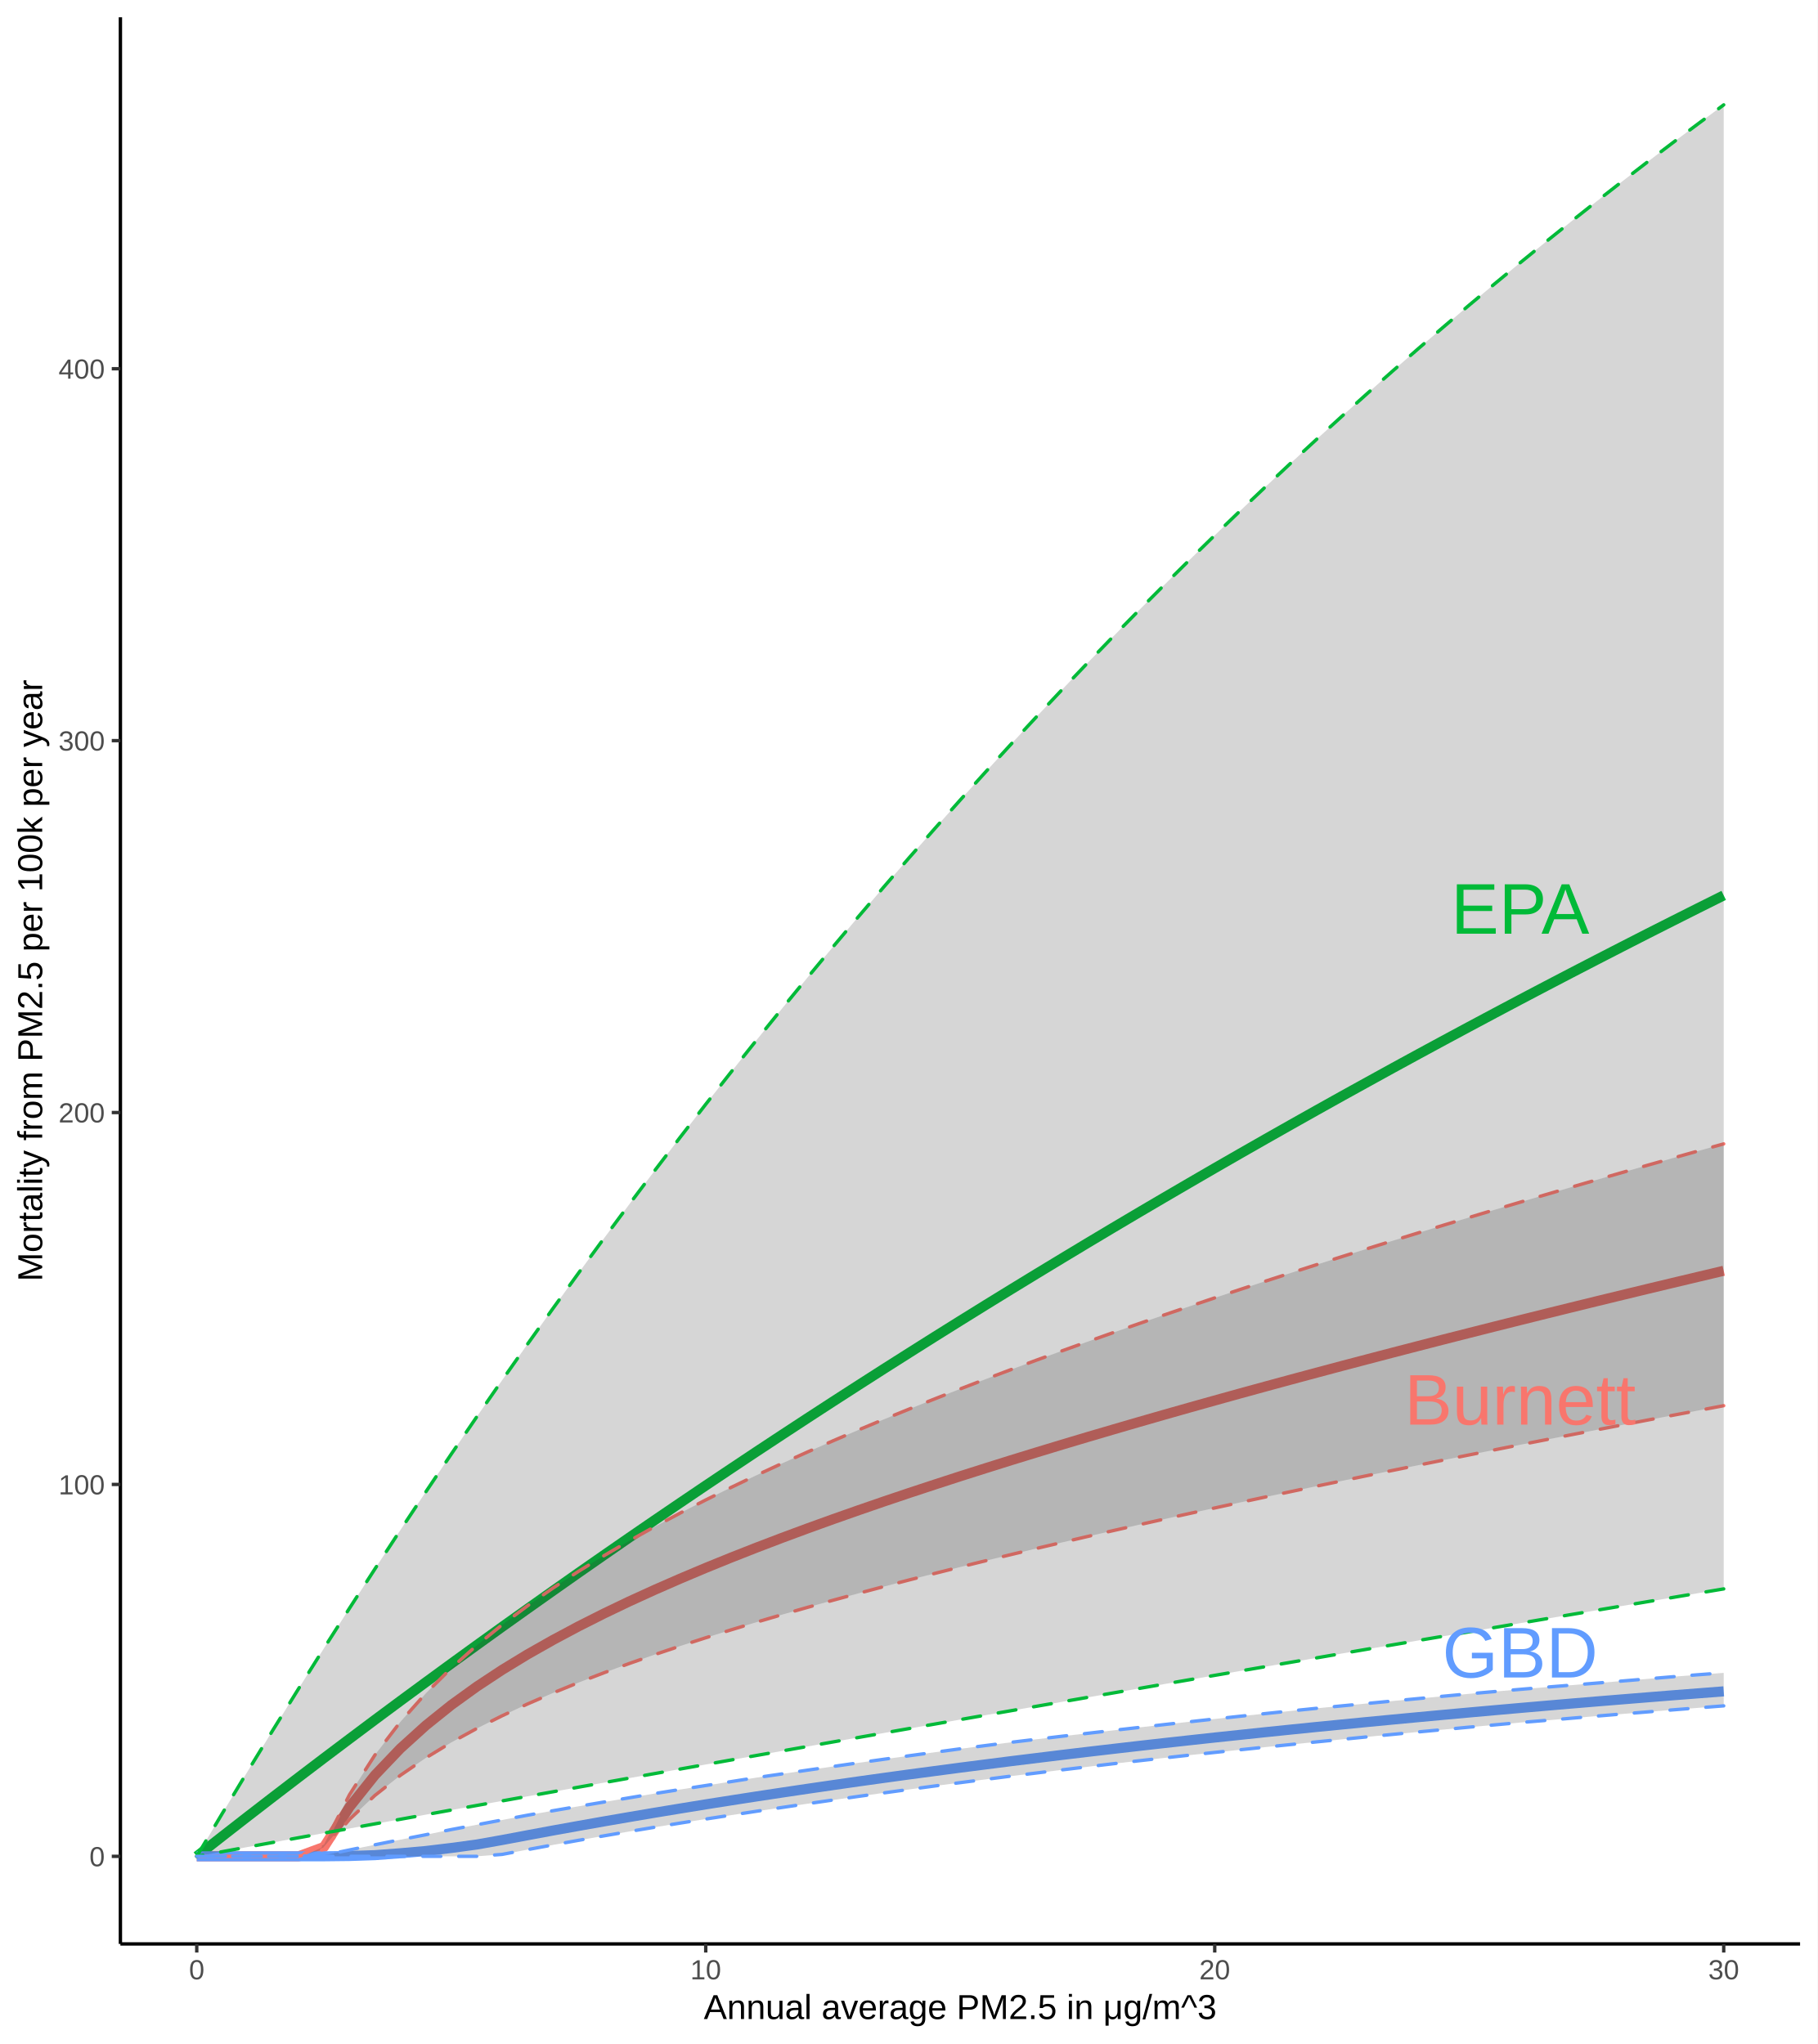
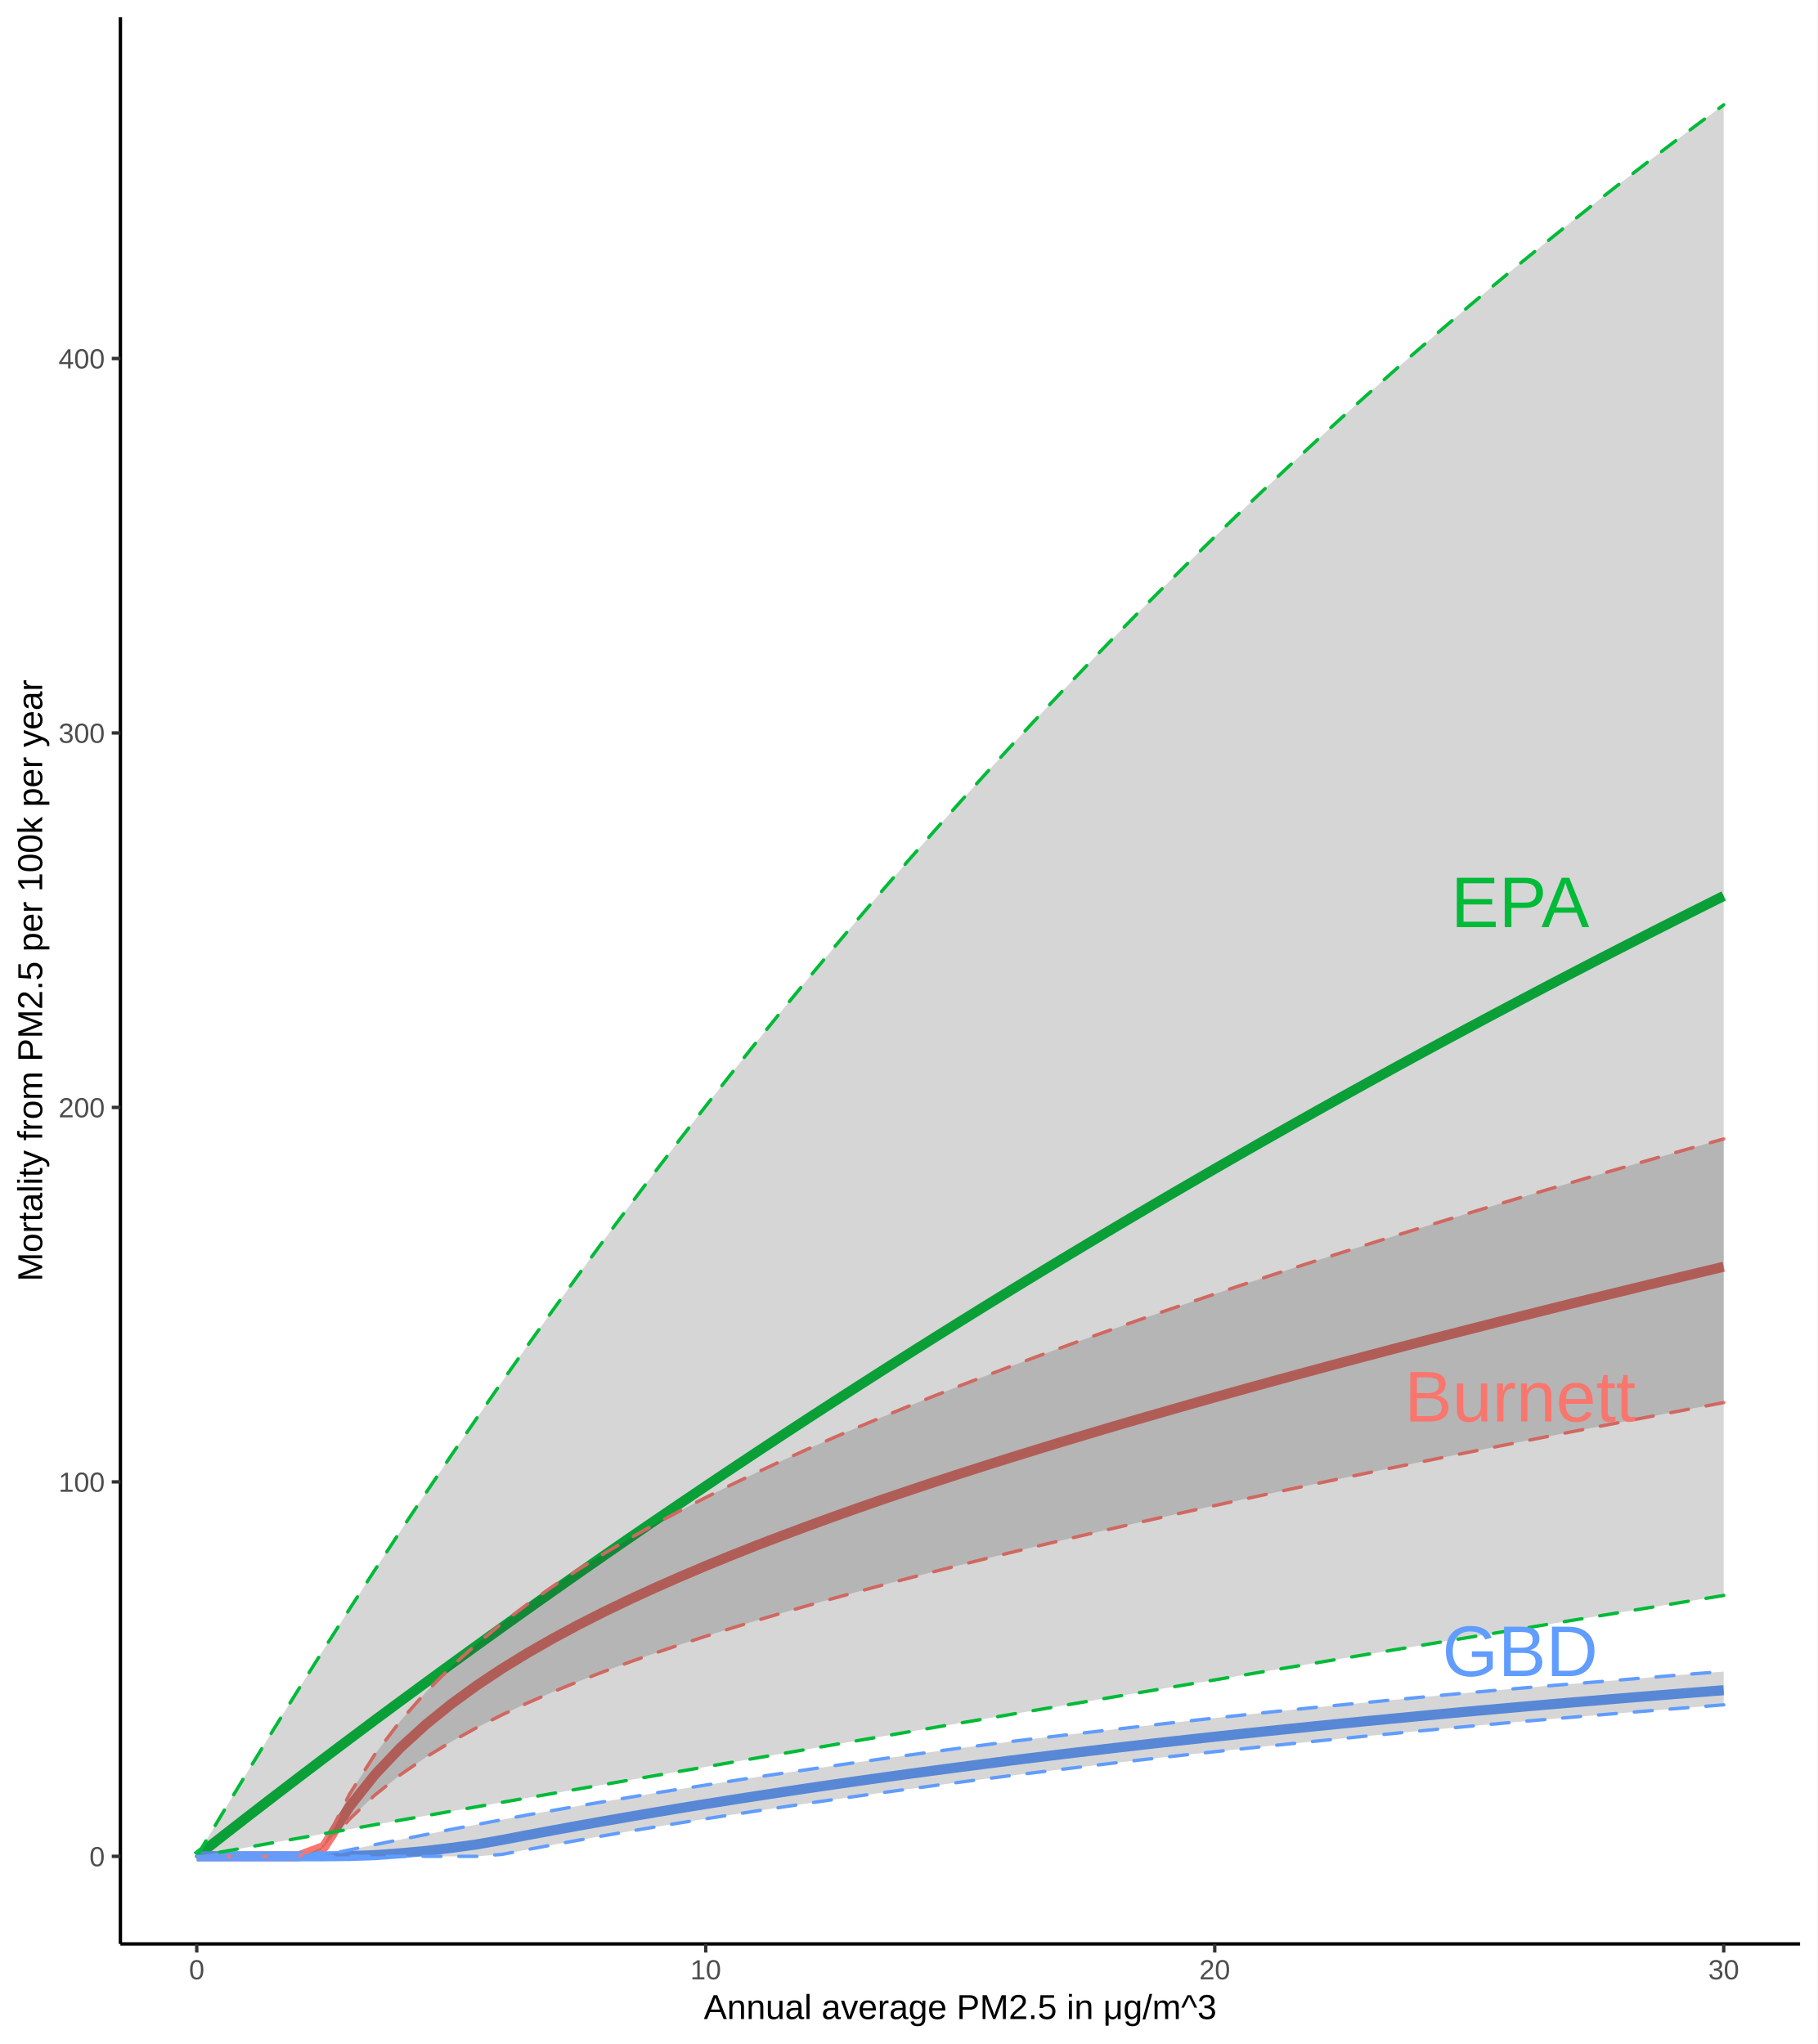
<svg xmlns="http://www.w3.org/2000/svg" class="svglite" width="576.00pt" height="648.00pt" viewBox="0 0 576.00 648.00">
  <defs>
    <style type="text/css">
    .svglite line, .svglite polyline, .svglite polygon, .svglite path, .svglite rect, .svglite circle {
      fill: none;
      stroke: #000000;
      stroke-linecap: round;
      stroke-linejoin: round;
      stroke-miterlimit: 10.00;
    }
  </style>
  </defs>
  <rect width="100%" height="100%" style="stroke: none; fill: #FFFFFF;" />
  <defs>
    <clipPath id="cpMC4wMHw1NzYuMDB8MC4wMHw2NDguMDA=">
      <rect x="0.00" y="0.00" width="576.00" height="648.00" />
    </clipPath>
  </defs>
  <g clip-path="url(#cpMC4wMHw1NzYuMDB8MC4wMHw2NDguMDA=)">
    <rect x="0.00" y="0.00" width="576.00" height="648.00" style="stroke-width: 1.07; stroke: #FFFFFF; fill: #FFFFFF;" />
  </g>
  <defs>
    <clipPath id="cpMzguMTZ8NTcwLjUyfDUuNDh8NjE2LjI3">
      <rect x="38.16" y="5.48" width="532.36" height="610.79" />
    </clipPath>
  </defs>
  <g clip-path="url(#cpMzguMTZ8NTcwLjUyfDUuNDh8NjE2LjI3)">
    <rect x="38.16" y="5.48" width="532.36" height="610.79" style="stroke-width: 1.07; stroke: none; fill: #FFFFFF;" />
-     <polyline points="62.36,588.50 70.43,588.50 78.49,588.50 86.56,588.50 94.63,588.50 102.69,585.53 110.76,572.88 118.82,562.78 126.89,554.32 134.96,547.01 143.02,540.54 151.09,534.71 159.15,529.39 167.22,524.47 175.29,519.90 183.35,515.60 191.42,511.53 199.48,507.67 207.55,503.99 215.62,500.46 223.68,497.06 231.75,493.78 239.81,490.61 247.88,487.53 255.95,484.54 264.01,481.63 272.08,478.79 280.14,476.01 288.21,473.29 296.28,470.63 304.34,468.01 312.41,465.45 320.47,462.92 328.54,460.44 336.61,457.99 344.67,455.58 352.74,453.21 360.80,450.86 368.87,448.54 376.94,446.25 385.00,443.99 393.07,441.75 401.13,439.54 409.20,437.35 417.27,435.18 425.33,433.03 433.40,430.91 441.46,428.80 449.53,426.71 457.60,424.63 465.66,422.58 473.73,420.54 481.79,418.52 489.86,416.51 497.93,414.52 505.99,412.54 514.06,410.58 522.12,408.63 530.19,406.70 538.26,404.78 546.32,402.87 " style="stroke-width: 3.20; stroke: #F8766D; stroke-linecap: butt;" />
-     <polyline points="62.36,588.50 70.43,582.17 78.49,575.89 86.56,569.66 94.63,563.48 102.69,557.35 110.76,551.27 118.82,545.23 126.89,539.24 134.96,533.30 143.02,527.41 151.09,521.56 159.15,515.76 167.22,510.01 175.29,504.30 183.35,498.63 191.42,493.01 199.48,487.43 207.55,481.89 215.62,476.40 223.68,470.95 231.75,465.55 239.81,460.18 247.88,454.86 255.95,449.57 264.01,444.33 272.08,439.13 280.14,433.97 288.21,428.85 296.28,423.76 304.34,418.72 312.41,413.71 320.47,408.75 328.54,403.82 336.61,398.93 344.67,394.07 352.74,389.25 360.80,384.47 368.87,379.73 376.94,375.02 385.00,370.34 393.07,365.70 401.13,361.10 409.20,356.53 417.27,351.99 425.33,347.49 433.40,343.03 441.46,338.59 449.53,334.19 457.60,329.82 465.66,325.49 473.73,321.18 481.79,316.91 489.86,312.67 497.93,308.46 505.99,304.29 514.06,300.14 522.12,296.02 530.19,291.94 538.26,287.88 546.32,283.86 " style="stroke-width: 3.20; stroke: #00BA38; stroke-linecap: butt;" />
-     <polyline points="62.36,588.50 70.43,588.50 78.49,588.50 86.56,588.50 94.63,588.50 102.69,588.49 110.76,588.40 118.82,588.13 126.89,587.53 134.96,586.82 143.02,585.85 151.09,584.76 159.15,583.33 167.22,581.81 175.29,580.31 183.35,578.86 191.42,577.43 199.48,576.04 207.55,574.67 215.62,573.34 223.68,572.03 231.75,570.76 239.81,569.51 247.88,568.29 255.95,567.09 264.01,565.92 272.08,564.76 280.14,563.64 288.21,562.53 296.28,561.46 304.34,560.39 312.41,559.36 320.47,558.33 328.54,557.34 336.61,556.35 344.67,555.39 352.74,554.45 360.80,553.52 368.87,552.61 376.94,551.72 385.00,550.84 393.07,549.99 401.13,549.14 409.20,548.31 417.27,547.49 425.33,546.70 433.40,545.91 441.46,545.14 449.53,544.38 457.60,543.63 465.66,542.90 473.73,542.18 481.79,541.47 489.86,540.77 497.93,540.08 505.99,539.41 514.06,538.75 522.12,538.10 530.19,537.45 538.26,536.83 546.32,536.20 " style="stroke-width: 3.20; stroke: #619CFF; stroke-linecap: butt;" />
-     <polygon points="62.36,588.50 70.43,588.50 78.49,588.50 86.56,588.50 94.63,588.50 102.69,584.78 110.76,568.98 118.82,556.40 126.89,545.89 134.96,536.84 143.02,528.84 151.09,521.65 159.15,515.10 167.22,509.06 175.29,503.44 183.35,498.16 191.42,493.19 199.48,488.47 207.55,483.97 215.62,479.66 223.68,475.52 231.75,471.53 239.81,467.67 247.88,463.94 255.95,460.31 264.01,456.78 272.08,453.33 280.14,449.97 288.21,446.69 296.28,443.47 304.34,440.32 312.41,437.22 320.47,434.18 328.54,431.19 336.61,428.25 344.67,425.36 352.74,422.50 360.80,419.69 368.87,416.91 376.94,414.17 385.00,411.46 393.07,408.79 401.13,406.14 409.20,403.53 417.27,400.94 425.33,398.38 433.40,395.85 441.46,393.34 449.53,390.85 457.60,388.39 465.66,385.95 473.73,383.53 481.79,381.13 489.86,378.75 497.93,376.39 505.99,374.06 514.06,371.74 522.12,369.43 530.19,367.15 538.26,364.88 546.32,362.64 546.32,445.64 538.26,447.16 530.19,448.68 522.12,450.21 514.06,451.76 505.99,453.31 497.93,454.87 489.86,456.45 481.79,458.03 473.73,459.63 465.66,461.24 457.60,462.86 449.53,464.49 441.46,466.14 433.40,467.79 425.33,469.47 417.27,471.15 409.20,472.86 401.13,474.57 393.07,476.31 385.00,478.06 376.94,479.83 368.87,481.62 360.80,483.43 352.74,485.26 344.67,487.11 336.61,488.99 328.54,490.89 320.47,492.83 312.41,494.79 304.34,496.78 296.28,498.81 288.21,500.87 280.14,502.98 272.08,505.13 264.01,507.32 255.95,509.57 247.88,511.88 239.81,514.25 231.75,516.69 223.68,519.21 215.62,521.82 207.55,524.53 199.48,527.36 191.42,530.31 183.35,533.42 175.29,536.70 167.22,540.19 159.15,543.94 151.09,547.98 143.02,552.40 134.96,557.30 126.89,562.83 118.82,569.20 110.76,576.80 102.69,586.28 94.63,588.50 86.56,588.50 78.49,588.50 70.43,588.50 62.36,588.50 " style="stroke-width: 0.00; stroke: none; fill: #333333; fill-opacity: 0.20;" />
-     <polyline points="62.36,588.50 70.43,588.50 78.49,588.50 86.56,588.50 94.63,588.50 102.69,584.78 110.76,568.98 118.82,556.40 126.89,545.89 134.96,536.84 143.02,528.84 151.09,521.65 159.15,515.10 167.22,509.06 175.29,503.44 183.35,498.16 191.42,493.19 199.48,488.47 207.55,483.97 215.62,479.66 223.68,475.52 231.75,471.53 239.81,467.67 247.88,463.94 255.95,460.31 264.01,456.78 272.08,453.33 280.14,449.97 288.21,446.69 296.28,443.47 304.34,440.32 312.41,437.22 320.47,434.18 328.54,431.19 336.61,428.25 344.67,425.36 352.74,422.50 360.80,419.69 368.87,416.91 376.94,414.17 385.00,411.46 393.07,408.79 401.13,406.14 409.20,403.53 417.27,400.94 425.33,398.38 433.40,395.85 441.46,393.34 449.53,390.85 457.60,388.39 465.66,385.95 473.73,383.53 481.79,381.13 489.86,378.75 497.93,376.39 505.99,374.06 514.06,371.74 522.12,369.43 530.19,367.15 538.26,364.88 546.32,362.64 " style="stroke-width: 1.07; stroke: #F8766D; stroke-dasharray: 5.69,5.69;" />
-     <polyline points="546.32,445.64 538.26,447.16 530.19,448.68 522.12,450.21 514.06,451.76 505.99,453.31 497.93,454.87 489.86,456.45 481.79,458.03 473.73,459.63 465.66,461.24 457.60,462.86 449.53,464.49 441.46,466.14 433.40,467.79 425.33,469.47 417.27,471.15 409.20,472.86 401.13,474.57 393.07,476.31 385.00,478.06 376.94,479.83 368.87,481.62 360.80,483.43 352.74,485.26 344.67,487.11 336.61,488.99 328.54,490.89 320.47,492.83 312.41,494.79 304.34,496.78 296.28,498.81 288.21,500.87 280.14,502.98 272.08,505.13 264.01,507.32 255.95,509.57 247.88,511.88 239.81,514.25 231.75,516.69 223.68,519.21 215.62,521.82 207.55,524.53 199.48,527.36 191.42,530.31 183.35,533.42 175.29,536.70 167.22,540.19 159.15,543.94 151.09,547.98 143.02,552.40 134.96,557.30 126.89,562.83 118.82,569.20 110.76,576.80 102.69,586.28 94.63,588.50 86.56,588.50 78.49,588.50 70.43,588.50 62.36,588.50 " style="stroke-width: 1.07; stroke: #F8766D; stroke-dasharray: 5.69,5.69;" />
-     <polygon points="62.36,588.50 70.43,574.94 78.49,561.56 86.56,548.37 94.63,535.36 102.69,522.53 110.76,509.87 118.82,497.40 126.89,485.09 134.96,472.96 143.02,460.99 151.09,449.19 159.15,437.56 167.22,426.08 175.29,414.77 183.35,403.61 191.42,392.60 199.48,381.75 207.55,371.05 215.62,360.49 223.68,350.08 231.75,339.82 239.81,329.70 247.88,319.72 255.95,309.88 264.01,300.17 272.08,290.60 280.14,281.16 288.21,271.85 296.28,262.67 304.34,253.62 312.41,244.69 320.47,235.89 328.54,227.20 336.61,218.64 344.67,210.20 352.74,201.87 360.80,193.66 368.87,185.57 376.94,177.58 385.00,169.71 393.07,161.94 401.13,154.29 409.20,146.73 417.27,139.29 425.33,131.94 433.40,124.70 441.46,117.56 449.53,110.52 457.60,103.57 465.66,96.72 473.73,89.97 481.79,83.31 489.86,76.74 497.93,70.26 505.99,63.88 514.06,57.58 522.12,51.37 530.19,45.24 538.26,39.20 546.32,33.24 546.32,503.72 538.26,505.07 530.19,506.43 522.12,507.78 514.06,509.14 505.99,510.50 497.93,511.86 489.86,513.22 481.79,514.59 473.73,515.96 465.66,517.33 457.60,518.70 449.53,520.07 441.46,521.45 433.40,522.82 425.33,524.20 417.27,525.59 409.20,526.97 401.13,528.36 393.07,529.74 385.00,531.13 376.94,532.53 368.87,533.92 360.80,535.32 352.74,536.72 344.67,538.12 336.61,539.52 328.54,540.93 320.47,542.33 312.41,543.74 304.34,545.15 296.28,546.57 288.21,547.98 280.14,549.40 272.08,550.82 264.01,552.24 255.95,553.67 247.88,555.09 239.81,556.52 231.75,557.95 223.68,559.39 215.62,560.82 207.55,562.26 199.48,563.70 191.42,565.14 183.35,566.58 175.29,568.03 167.22,569.48 159.15,570.93 151.09,572.38 143.02,573.83 134.96,575.29 126.89,576.75 118.82,578.21 110.76,579.68 102.69,581.14 94.63,582.61 86.56,584.08 78.49,585.55 70.43,587.03 62.36,588.50 " style="stroke-width: 0.00; stroke: none; fill: #333333; fill-opacity: 0.20;" />
-     <polyline points="62.36,588.50 70.43,574.94 78.49,561.56 86.56,548.37 94.63,535.36 102.69,522.53 110.76,509.87 118.82,497.40 126.89,485.09 134.96,472.96 143.02,460.99 151.09,449.19 159.15,437.56 167.22,426.08 175.29,414.77 183.35,403.61 191.42,392.60 199.48,381.75 207.55,371.05 215.62,360.49 223.68,350.08 231.75,339.82 239.81,329.70 247.88,319.72 255.95,309.88 264.01,300.17 272.08,290.60 280.14,281.16 288.21,271.85 296.28,262.67 304.34,253.62 312.41,244.69 320.47,235.89 328.54,227.20 336.61,218.64 344.67,210.20 352.74,201.87 360.80,193.66 368.87,185.57 376.94,177.58 385.00,169.71 393.07,161.94 401.13,154.29 409.20,146.73 417.27,139.29 425.33,131.94 433.40,124.70 441.46,117.56 449.53,110.52 457.60,103.57 465.66,96.72 473.73,89.97 481.79,83.31 489.86,76.74 497.93,70.26 505.99,63.88 514.06,57.58 522.12,51.37 530.19,45.24 538.26,39.20 546.32,33.24 " style="stroke-width: 1.07; stroke: #00BA38; stroke-dasharray: 5.69,5.69;" />
-     <polyline points="546.32,503.72 538.26,505.07 530.19,506.43 522.12,507.78 514.06,509.14 505.99,510.50 497.93,511.86 489.86,513.22 481.79,514.59 473.73,515.96 465.66,517.33 457.60,518.70 449.53,520.07 441.46,521.45 433.40,522.82 425.33,524.20 417.27,525.59 409.20,526.97 401.13,528.36 393.07,529.74 385.00,531.13 376.94,532.53 368.87,533.92 360.80,535.32 352.74,536.72 344.67,538.12 336.61,539.52 328.54,540.93 320.47,542.33 312.41,543.74 304.34,545.15 296.28,546.57 288.21,547.98 280.14,549.40 272.08,550.82 264.01,552.24 255.95,553.67 247.88,555.09 239.81,556.52 231.75,557.95 223.68,559.39 215.62,560.82 207.55,562.26 199.48,563.70 191.42,565.14 183.35,566.58 175.29,568.03 167.22,569.48 159.15,570.93 151.09,572.38 143.02,573.83 134.96,575.29 126.89,576.75 118.82,578.21 110.76,579.68 102.69,581.14 94.63,582.61 86.56,584.08 78.49,585.55 70.43,587.03 62.36,588.50 " style="stroke-width: 1.07; stroke: #00BA38; stroke-dasharray: 5.69,5.69;" />
-     <polygon points="62.36,588.50 70.43,588.50 78.49,588.50 86.56,588.50 94.63,588.50 102.69,588.16 110.76,586.48 118.82,584.84 126.89,583.23 134.96,581.66 143.02,580.02 151.09,578.50 159.15,576.98 167.22,575.46 175.29,574.04 183.35,572.65 191.42,571.29 199.48,569.94 207.55,568.59 215.62,567.31 223.68,566.06 231.75,564.81 239.81,563.54 247.88,562.37 255.95,561.18 264.01,560.02 272.08,558.86 280.14,557.73 288.21,556.61 296.28,555.51 304.34,554.42 312.41,553.38 320.47,552.35 328.54,551.39 336.61,550.43 344.67,549.51 352.74,548.58 360.80,547.67 368.87,546.75 376.94,545.85 385.00,544.96 393.07,544.09 401.13,543.24 409.20,542.40 417.27,541.58 425.33,540.80 433.40,540.03 441.46,539.26 449.53,538.49 457.60,537.73 465.66,536.98 473.73,536.27 481.79,535.57 489.86,534.89 497.93,534.24 505.99,533.59 514.06,532.93 522.12,532.25 530.19,531.57 538.26,530.93 546.32,530.33 546.32,540.80 538.26,541.43 530.19,542.07 522.12,542.72 514.06,543.38 505.99,544.05 497.93,544.73 489.86,545.42 481.79,546.09 473.73,546.83 465.66,547.55 457.60,548.31 449.53,549.06 441.46,549.84 433.40,550.62 425.33,551.42 417.27,552.22 409.20,553.05 401.13,553.87 393.07,554.72 385.00,555.56 376.94,556.43 368.87,557.32 360.80,558.23 352.74,559.16 344.67,560.12 336.61,561.09 328.54,562.08 320.47,563.07 312.41,564.10 304.34,565.14 296.28,566.20 288.21,567.28 280.14,568.39 272.08,569.50 264.01,570.65 255.95,571.82 247.88,573.01 239.81,574.21 231.75,575.44 223.68,576.68 215.62,577.96 207.55,579.27 199.48,580.62 191.42,582.01 183.35,583.43 175.29,584.88 167.22,586.37 159.15,587.89 151.09,588.50 143.02,588.50 134.96,588.50 126.89,588.50 118.82,588.50 110.76,588.50 102.69,588.50 94.63,588.50 86.56,588.50 78.49,588.50 70.43,588.50 62.36,588.50 " style="stroke-width: 0.00; stroke: none; fill: #333333; fill-opacity: 0.20;" />
-     <polyline points="62.36,588.50 70.43,588.50 78.49,588.50 86.56,588.50 94.63,588.50 102.69,588.16 110.76,586.48 118.82,584.84 126.89,583.23 134.96,581.66 143.02,580.02 151.09,578.50 159.15,576.98 167.22,575.46 175.29,574.04 183.35,572.65 191.42,571.29 199.48,569.94 207.55,568.59 215.62,567.31 223.68,566.06 231.75,564.81 239.81,563.54 247.88,562.37 255.95,561.18 264.01,560.02 272.08,558.86 280.14,557.73 288.21,556.61 296.28,555.51 304.34,554.42 312.41,553.38 320.47,552.35 328.54,551.39 336.61,550.43 344.67,549.51 352.74,548.58 360.80,547.67 368.87,546.75 376.94,545.85 385.00,544.96 393.07,544.09 401.13,543.24 409.20,542.40 417.27,541.58 425.33,540.80 433.40,540.03 441.46,539.26 449.53,538.49 457.60,537.73 465.66,536.98 473.73,536.27 481.79,535.57 489.86,534.89 497.93,534.24 505.99,533.59 514.06,532.93 522.12,532.25 530.19,531.57 538.26,530.93 546.32,530.33 " style="stroke-width: 1.07; stroke: #619CFF; stroke-dasharray: 5.69,5.69;" />
-     <polyline points="546.32,540.80 538.26,541.43 530.19,542.07 522.12,542.72 514.06,543.38 505.99,544.05 497.93,544.73 489.86,545.42 481.79,546.09 473.73,546.83 465.66,547.55 457.60,548.31 449.53,549.06 441.46,549.84 433.40,550.62 425.33,551.42 417.27,552.22 409.20,553.05 401.13,553.87 393.07,554.72 385.00,555.56 376.94,556.43 368.87,557.32 360.80,558.23 352.74,559.16 344.67,560.12 336.61,561.09 328.54,562.08 320.47,563.07 312.41,564.10 304.34,565.14 296.28,566.20 288.21,567.28 280.14,568.39 272.08,569.50 264.01,570.65 255.95,571.82 247.88,573.01 239.81,574.21 231.75,575.44 223.68,576.68 215.62,577.96 207.55,579.27 199.48,580.62 191.42,582.01 183.35,583.43 175.29,584.88 167.22,586.37 159.15,587.89 151.09,588.50 143.02,588.50 134.96,588.50 126.89,588.50 118.82,588.50 110.76,588.50 102.69,588.50 94.63,588.50 86.56,588.50 78.49,588.50 70.43,588.50 62.36,588.50 " style="stroke-width: 1.07; stroke: #619CFF; stroke-dasharray: 5.69,5.69;" />
-     <text x="481.79" y="451.64" text-anchor="middle" style="font-size: 22.76px; fill: #F8766D; font-family: Arial;" textLength="73.35px" lengthAdjust="spacingAndGlyphs">Burnett</text>
-     <text x="481.79" y="296.01" text-anchor="middle" style="font-size: 22.76px; fill: #00BA38; font-family: Arial;" textLength="45.53px" lengthAdjust="spacingAndGlyphs">EPA</text>
-     <text x="481.79" y="531.81" text-anchor="middle" style="font-size: 22.76px; fill: #619CFF; font-family: Arial;" textLength="49.31px" lengthAdjust="spacingAndGlyphs">GBD</text>
+     <polyline points="62.36,588.50 70.43,588.50 78.49,588.50 86.56,588.50 94.63,588.50 102.69,585.51 110.76,572.77 118.82,562.60 126.89,554.08 134.96,546.72 143.02,540.21 151.09,534.34 159.15,528.98 167.22,524.03 175.29,519.42 183.35,515.09 191.42,511.00 199.48,507.12 207.55,503.41 215.62,499.85 223.68,496.43 231.75,493.13 239.81,489.93 247.88,486.84 255.95,483.83 264.01,480.89 272.08,478.03 280.14,475.23 288.21,472.50 296.28,469.81 304.34,467.18 312.41,464.60 320.47,462.06 328.54,459.56 336.61,457.09 344.67,454.67 352.74,452.27 360.80,449.91 368.87,447.58 376.94,445.27 385.00,442.99 393.07,440.74 401.13,438.51 409.20,436.31 417.27,434.12 425.33,431.96 433.40,429.82 441.46,427.70 449.53,425.59 457.60,423.50 465.66,421.44 473.73,419.38 481.79,417.35 489.86,415.33 497.93,413.32 505.99,411.33 514.06,409.36 522.12,407.39 530.19,405.45 538.26,403.51 546.32,401.59 " style="stroke-width: 3.20; stroke: #F8766D; stroke-linecap: butt;" />
+     <polyline points="62.36,588.50 70.43,582.19 78.49,575.92 86.56,569.70 94.63,563.53 102.69,557.41 110.76,551.34 118.82,545.31 126.89,539.34 134.96,533.41 143.02,527.52 151.09,521.68 159.15,515.89 167.22,510.14 175.29,504.44 183.35,498.78 191.42,493.16 199.48,487.59 207.55,482.06 215.62,476.58 223.68,471.13 231.75,465.73 239.81,460.37 247.88,455.05 255.95,449.77 264.01,444.54 272.08,439.34 280.14,434.18 288.21,429.06 296.28,423.98 304.34,418.94 312.41,413.93 320.47,408.97 328.54,404.04 336.61,399.15 344.67,394.30 352.74,389.48 360.80,384.70 368.87,379.95 376.94,375.25 385.00,370.57 393.07,365.93 401.13,361.33 409.20,356.76 417.27,352.22 425.33,347.72 433.40,343.25 441.46,338.82 449.53,334.41 457.60,330.04 465.66,325.71 473.73,321.40 481.79,317.13 489.86,312.88 497.93,308.67 505.99,304.49 514.06,300.34 522.12,296.22 530.19,292.13 538.26,288.07 546.32,284.04 " style="stroke-width: 3.20; stroke: #00BA38; stroke-linecap: butt;" />
+     <polyline points="62.36,588.50 70.43,588.50 78.49,588.50 86.56,588.50 94.63,588.50 102.69,588.49 110.76,588.40 118.82,588.13 126.89,587.53 134.96,586.80 143.02,585.83 151.09,584.73 159.15,583.30 167.22,581.76 175.29,580.26 183.35,578.79 191.42,577.35 199.48,575.95 207.55,574.58 215.62,573.23 223.68,571.92 231.75,570.64 239.81,569.38 247.88,568.15 255.95,566.94 264.01,565.76 272.08,564.60 280.14,563.47 288.21,562.35 296.28,561.27 304.34,560.20 312.41,559.16 320.47,558.12 328.54,557.12 336.61,556.13 344.67,555.17 352.74,554.21 360.80,553.28 368.87,552.36 376.94,551.47 385.00,550.58 393.07,549.72 401.13,548.87 409.20,548.04 417.27,547.21 425.33,546.41 433.40,545.61 441.46,544.84 449.53,544.07 457.60,543.32 465.66,542.58 473.73,541.86 481.79,541.14 489.86,540.44 497.93,539.75 505.99,539.08 514.06,538.40 522.12,537.75 530.19,537.10 538.26,536.47 546.32,535.84 " style="stroke-width: 3.20; stroke: #619CFF; stroke-linecap: butt;" />
+     <polygon points="62.36,588.50 70.43,588.50 78.49,588.50 86.56,588.50 94.63,588.50 102.69,584.76 110.76,568.84 118.82,556.17 126.89,545.60 134.96,536.48 143.02,528.43 151.09,521.19 159.15,514.59 167.22,508.51 175.29,502.85 183.35,497.54 191.42,492.53 199.48,487.78 207.55,483.25 215.62,478.91 223.68,474.74 231.75,470.72 239.81,466.84 247.88,463.08 255.95,459.42 264.01,455.87 272.08,452.40 280.14,449.02 288.21,445.71 296.28,442.47 304.34,439.29 312.41,436.18 320.47,433.12 328.54,430.11 336.61,427.15 344.67,424.23 352.74,421.36 360.80,418.52 368.87,415.73 376.94,412.97 385.00,410.24 393.07,407.55 401.13,404.88 409.20,402.25 417.27,399.65 425.33,397.07 433.40,394.52 441.46,391.99 449.53,389.49 457.60,387.01 465.66,384.55 473.73,382.11 481.79,379.70 489.86,377.31 497.93,374.93 505.99,372.58 514.06,370.24 522.12,367.92 530.19,365.62 538.26,363.34 546.32,361.08 546.32,444.66 538.26,446.18 530.19,447.72 522.12,449.26 514.06,450.81 505.99,452.38 497.93,453.95 489.86,455.54 481.79,457.13 473.73,458.74 465.66,460.36 457.60,461.99 449.53,463.64 441.46,465.29 433.40,466.96 425.33,468.65 417.27,470.34 409.20,472.06 401.13,473.79 393.07,475.53 385.00,477.30 376.94,479.08 368.87,480.88 360.80,482.70 352.74,484.55 344.67,486.41 336.61,488.30 328.54,490.22 320.47,492.17 312.41,494.14 304.34,496.15 296.28,498.19 288.21,500.27 280.14,502.39 272.08,504.55 264.01,506.76 255.95,509.03 247.88,511.35 239.81,513.74 231.75,516.20 223.68,518.74 215.62,521.36 207.55,524.09 199.48,526.94 191.42,529.91 183.35,533.04 175.29,536.35 167.22,539.86 159.15,543.63 151.09,547.70 143.02,552.15 134.96,557.09 126.89,562.65 118.82,569.07 110.76,576.72 102.69,586.27 94.63,588.50 86.56,588.50 78.49,588.50 70.43,588.50 62.36,588.50 " style="stroke-width: 0.00; stroke: none; fill: #333333; fill-opacity: 0.20;" />
+     <polyline points="62.36,588.50 70.43,588.50 78.49,588.50 86.56,588.50 94.63,588.50 102.69,584.76 110.76,568.84 118.82,556.17 126.89,545.60 134.96,536.48 143.02,528.43 151.09,521.19 159.15,514.59 167.22,508.51 175.29,502.85 183.35,497.54 191.42,492.53 199.48,487.78 207.55,483.25 215.62,478.91 223.68,474.74 231.75,470.72 239.81,466.84 247.88,463.08 255.95,459.42 264.01,455.87 272.08,452.40 280.14,449.02 288.21,445.71 296.28,442.47 304.34,439.29 312.41,436.18 320.47,433.12 328.54,430.11 336.61,427.15 344.67,424.23 352.74,421.36 360.80,418.52 368.87,415.73 376.94,412.97 385.00,410.24 393.07,407.55 401.13,404.88 409.20,402.25 417.27,399.65 425.33,397.07 433.40,394.52 441.46,391.99 449.53,389.49 457.60,387.01 465.66,384.55 473.73,382.11 481.79,379.70 489.86,377.31 497.93,374.93 505.99,372.58 514.06,370.24 522.12,367.92 530.19,365.62 538.26,363.34 546.32,361.08 " style="stroke-width: 1.07; stroke: #F8766D; stroke-dasharray: 5.69,5.69;" />
+     <polyline points="546.32,444.66 538.26,446.18 530.19,447.72 522.12,449.26 514.06,450.81 505.99,452.38 497.93,453.95 489.86,455.54 481.79,457.13 473.73,458.74 465.66,460.36 457.60,461.99 449.53,463.64 441.46,465.29 433.40,466.96 425.33,468.65 417.27,470.34 409.20,472.06 401.13,473.79 393.07,475.53 385.00,477.30 376.94,479.08 368.87,480.88 360.80,482.70 352.74,484.55 344.67,486.41 336.61,488.30 328.54,490.22 320.47,492.17 312.41,494.14 304.34,496.15 296.28,498.19 288.21,500.27 280.14,502.39 272.08,504.55 264.01,506.76 255.95,509.03 247.88,511.35 239.81,513.74 231.75,516.20 223.68,518.74 215.62,521.36 207.55,524.09 199.48,526.94 191.42,529.91 183.35,533.04 175.29,536.35 167.22,539.86 159.15,543.63 151.09,547.70 143.02,552.15 134.96,557.09 126.89,562.65 118.82,569.07 110.76,576.72 102.69,586.27 94.63,588.50 86.56,588.50 78.49,588.50 70.43,588.50 62.36,588.50 " style="stroke-width: 1.07; stroke: #F8766D; stroke-dasharray: 5.69,5.69;" />
+     <polygon points="62.36,588.50 70.43,574.99 78.49,561.66 86.56,548.51 94.63,535.54 102.69,522.76 110.76,510.14 118.82,497.70 126.89,485.43 134.96,473.33 143.02,461.39 151.09,449.62 159.15,438.01 167.22,426.55 175.29,415.26 183.35,404.12 191.42,393.13 199.48,382.29 207.55,371.60 215.62,361.06 223.68,350.66 231.75,340.41 239.81,330.29 247.88,320.32 255.95,310.48 264.01,300.77 272.08,291.20 280.14,281.76 288.21,272.45 296.28,263.27 304.34,254.21 312.41,245.28 320.47,236.47 328.54,227.78 336.61,219.20 344.67,210.75 352.74,202.41 360.80,194.19 368.87,186.08 376.94,178.08 385.00,170.19 393.07,162.41 401.13,154.73 409.20,147.16 417.27,139.70 425.33,132.33 433.40,125.07 441.46,117.91 449.53,110.84 457.60,103.87 465.66,97.00 473.73,90.22 481.79,83.53 489.86,76.94 497.93,70.44 505.99,64.02 514.06,57.69 522.12,51.45 530.19,45.30 538.26,39.23 546.32,33.24 546.32,505.80 538.26,507.12 530.19,508.44 522.12,509.76 514.06,511.09 505.99,512.42 497.93,513.75 489.86,515.08 481.79,516.41 473.73,517.75 465.66,519.08 457.60,520.42 449.53,521.77 441.46,523.11 433.40,524.45 425.33,525.80 417.27,527.15 409.20,528.50 401.13,529.85 393.07,531.21 385.00,532.57 376.94,533.92 368.87,535.29 360.80,536.65 352.74,538.01 344.67,539.38 336.61,540.75 328.54,542.12 320.47,543.49 312.41,544.87 304.34,546.25 296.28,547.62 288.21,549.01 280.14,550.39 272.08,551.77 264.01,553.16 255.95,554.55 247.88,555.94 239.81,557.33 231.75,558.73 223.68,560.13 215.62,561.53 207.55,562.93 199.48,564.33 191.42,565.74 183.35,567.14 175.29,568.55 167.22,569.96 159.15,571.38 151.09,572.79 143.02,574.21 134.96,575.63 126.89,577.05 118.82,578.48 110.76,579.90 102.69,581.33 94.63,582.76 86.56,584.19 78.49,585.63 70.43,587.06 62.36,588.50 " style="stroke-width: 0.00; stroke: none; fill: #333333; fill-opacity: 0.20;" />
+     <polyline points="62.36,588.50 70.43,574.99 78.49,561.66 86.56,548.51 94.63,535.54 102.69,522.76 110.76,510.14 118.82,497.70 126.89,485.43 134.96,473.33 143.02,461.39 151.09,449.62 159.15,438.01 167.22,426.55 175.29,415.26 183.35,404.12 191.42,393.13 199.48,382.29 207.55,371.60 215.62,361.06 223.68,350.66 231.75,340.41 239.81,330.29 247.88,320.32 255.95,310.48 264.01,300.77 272.08,291.20 280.14,281.76 288.21,272.45 296.28,263.27 304.34,254.21 312.41,245.28 320.47,236.47 328.54,227.78 336.61,219.20 344.67,210.75 352.74,202.41 360.80,194.19 368.87,186.08 376.94,178.08 385.00,170.19 393.07,162.41 401.13,154.73 409.20,147.16 417.27,139.70 425.33,132.33 433.40,125.07 441.46,117.91 449.53,110.84 457.60,103.87 465.66,97.00 473.73,90.22 481.79,83.53 489.86,76.94 497.93,70.44 505.99,64.02 514.06,57.69 522.12,51.45 530.19,45.30 538.26,39.23 546.32,33.24 " style="stroke-width: 1.07; stroke: #00BA38; stroke-dasharray: 5.69,5.69;" />
+     <polyline points="546.32,505.80 538.26,507.12 530.19,508.44 522.12,509.76 514.06,511.09 505.99,512.42 497.93,513.75 489.86,515.08 481.79,516.41 473.73,517.75 465.66,519.08 457.60,520.42 449.53,521.77 441.46,523.11 433.40,524.45 425.33,525.80 417.27,527.15 409.20,528.50 401.13,529.85 393.07,531.21 385.00,532.57 376.94,533.92 368.87,535.29 360.80,536.65 352.74,538.01 344.67,539.38 336.61,540.75 328.54,542.12 320.47,543.49 312.41,544.87 304.34,546.25 296.28,547.62 288.21,549.01 280.14,550.39 272.08,551.77 264.01,553.16 255.95,554.55 247.88,555.94 239.81,557.33 231.75,558.73 223.68,560.13 215.62,561.53 207.55,562.93 199.48,564.33 191.42,565.74 183.35,567.14 175.29,568.55 167.22,569.96 159.15,571.38 151.09,572.79 143.02,574.21 134.96,575.63 126.89,577.05 118.82,578.48 110.76,579.90 102.69,581.33 94.63,582.76 86.56,584.19 78.49,585.63 70.43,587.06 62.36,588.50 " style="stroke-width: 1.07; stroke: #00BA38; stroke-dasharray: 5.69,5.69;" />
+     <polygon points="62.36,588.50 70.43,588.50 78.49,588.50 86.56,588.50 94.63,588.50 102.69,588.16 110.76,586.46 118.82,584.81 126.89,583.19 134.96,581.61 143.02,579.96 151.09,578.43 159.15,576.90 167.22,575.37 175.29,573.94 183.35,572.54 191.42,571.17 199.48,569.81 207.55,568.45 215.62,567.17 223.68,565.91 231.75,564.64 239.81,563.37 247.88,562.19 255.95,561.00 264.01,559.82 272.08,558.65 280.14,557.51 288.21,556.39 296.28,555.28 304.34,554.19 312.41,553.14 320.47,552.10 328.54,551.13 336.61,550.17 344.67,549.24 352.74,548.31 360.80,547.39 368.87,546.46 376.94,545.56 385.00,544.66 393.07,543.79 401.13,542.92 409.20,542.08 417.27,541.25 425.33,540.47 433.40,539.70 441.46,538.92 449.53,538.14 457.60,537.38 465.66,536.63 473.73,535.91 481.79,535.21 489.86,534.52 497.93,533.86 505.99,533.21 514.06,532.54 522.12,531.86 530.19,531.18 538.26,530.53 546.32,529.93 546.32,540.47 538.26,541.11 530.19,541.75 522.12,542.41 514.06,543.07 505.99,543.75 497.93,544.43 489.86,545.12 481.79,545.80 473.73,546.54 465.66,547.27 457.60,548.03 449.53,548.79 441.46,549.57 433.40,550.35 425.33,551.16 417.27,551.97 409.20,552.80 401.13,553.63 393.07,554.49 385.00,555.33 376.94,556.21 368.87,557.11 360.80,558.02 352.74,558.96 344.67,559.93 336.61,560.90 328.54,561.89 320.47,562.90 312.41,563.93 304.34,564.98 296.28,566.05 288.21,567.14 280.14,568.25 272.08,569.37 264.01,570.53 255.95,571.70 247.88,572.90 239.81,574.11 231.75,575.35 223.68,576.60 215.62,577.88 207.55,579.20 199.48,580.56 191.42,581.96 183.35,583.39 175.29,584.85 167.22,586.35 159.15,587.88 151.09,588.50 143.02,588.50 134.96,588.50 126.89,588.50 118.82,588.50 110.76,588.50 102.69,588.50 94.63,588.50 86.56,588.50 78.49,588.50 70.43,588.50 62.36,588.50 " style="stroke-width: 0.00; stroke: none; fill: #333333; fill-opacity: 0.20;" />
+     <polyline points="62.36,588.50 70.43,588.50 78.49,588.50 86.56,588.50 94.63,588.50 102.69,588.16 110.76,586.46 118.82,584.81 126.89,583.19 134.96,581.61 143.02,579.96 151.09,578.43 159.15,576.90 167.22,575.37 175.29,573.94 183.35,572.54 191.42,571.17 199.48,569.81 207.55,568.45 215.62,567.17 223.68,565.91 231.75,564.64 239.81,563.37 247.88,562.19 255.95,561.00 264.01,559.82 272.08,558.65 280.14,557.51 288.21,556.39 296.28,555.28 304.34,554.19 312.41,553.14 320.47,552.10 328.54,551.13 336.61,550.17 344.67,549.24 352.74,548.31 360.80,547.39 368.87,546.46 376.94,545.56 385.00,544.66 393.07,543.79 401.13,542.92 409.20,542.08 417.27,541.25 425.33,540.47 433.40,539.70 441.46,538.92 449.53,538.14 457.60,537.38 465.66,536.63 473.73,535.91 481.79,535.21 489.86,534.52 497.93,533.86 505.99,533.21 514.06,532.54 522.12,531.86 530.19,531.18 538.26,530.53 546.32,529.93 " style="stroke-width: 1.07; stroke: #619CFF; stroke-dasharray: 5.69,5.69;" />
+     <polyline points="546.32,540.47 538.26,541.11 530.19,541.75 522.12,542.41 514.06,543.07 505.99,543.75 497.93,544.43 489.86,545.12 481.79,545.80 473.73,546.54 465.66,547.27 457.60,548.03 449.53,548.79 441.46,549.57 433.40,550.35 425.33,551.16 417.27,551.97 409.20,552.80 401.13,553.63 393.07,554.49 385.00,555.33 376.94,556.21 368.87,557.11 360.80,558.02 352.74,558.96 344.67,559.93 336.61,560.90 328.54,561.89 320.47,562.90 312.41,563.93 304.34,564.98 296.28,566.05 288.21,567.14 280.14,568.25 272.08,569.37 264.01,570.53 255.95,571.70 247.88,572.90 239.81,574.11 231.75,575.35 223.68,576.60 215.62,577.88 207.55,579.20 199.48,580.56 191.42,581.96 183.35,583.39 175.29,584.85 167.22,586.35 159.15,587.88 151.09,588.50 143.02,588.50 134.96,588.50 126.89,588.50 118.82,588.50 110.76,588.50 102.69,588.50 94.63,588.50 86.56,588.50 78.49,588.50 70.43,588.50 62.36,588.50 " style="stroke-width: 1.07; stroke: #619CFF; stroke-dasharray: 5.69,5.69;" />
+     <text x="481.79" y="450.64" text-anchor="middle" style="font-size: 22.76px; fill: #F8766D; font-family: Arial;" textLength="73.35px" lengthAdjust="spacingAndGlyphs">Burnett</text>
+     <text x="481.79" y="293.94" text-anchor="middle" style="font-size: 22.76px; fill: #00BA38; font-family: Arial;" textLength="45.53px" lengthAdjust="spacingAndGlyphs">EPA</text>
+     <text x="481.79" y="531.37" text-anchor="middle" style="font-size: 22.76px; fill: #619CFF; font-family: Arial;" textLength="49.31px" lengthAdjust="spacingAndGlyphs">GBD</text>
  </g>
  <g clip-path="url(#cpMC4wMHw1NzYuMDB8MC4wMHw2NDguMDA=)">
    <polyline points="38.16,616.27 38.16,5.48 " style="stroke-width: 1.07; stroke-linecap: butt;" />
    <text x="33.23" y="591.66" text-anchor="end" style="font-size: 8.80px; fill: #4D4D4D; font-family: Arial;" textLength="4.90px" lengthAdjust="spacingAndGlyphs">0</text>
-     <text x="33.23" y="473.76" text-anchor="end" style="font-size: 8.80px; fill: #4D4D4D; font-family: Arial;" textLength="14.69px" lengthAdjust="spacingAndGlyphs">100</text>
-     <text x="33.23" y="355.85" text-anchor="end" style="font-size: 8.80px; fill: #4D4D4D; font-family: Arial;" textLength="14.69px" lengthAdjust="spacingAndGlyphs">200</text>
-     <text x="33.23" y="237.95" text-anchor="end" style="font-size: 8.80px; fill: #4D4D4D; font-family: Arial;" textLength="14.69px" lengthAdjust="spacingAndGlyphs">300</text>
-     <text x="33.23" y="120.05" text-anchor="end" style="font-size: 8.80px; fill: #4D4D4D; font-family: Arial;" textLength="14.69px" lengthAdjust="spacingAndGlyphs">400</text>
+     <text x="33.23" y="472.94" text-anchor="end" style="font-size: 8.80px; fill: #4D4D4D; font-family: Arial;" textLength="14.69px" lengthAdjust="spacingAndGlyphs">100</text>
+     <text x="33.23" y="354.23" text-anchor="end" style="font-size: 8.80px; fill: #4D4D4D; font-family: Arial;" textLength="14.69px" lengthAdjust="spacingAndGlyphs">200</text>
+     <text x="33.23" y="235.51" text-anchor="end" style="font-size: 8.80px; fill: #4D4D4D; font-family: Arial;" textLength="14.69px" lengthAdjust="spacingAndGlyphs">300</text>
+     <text x="33.23" y="116.80" text-anchor="end" style="font-size: 8.80px; fill: #4D4D4D; font-family: Arial;" textLength="14.69px" lengthAdjust="spacingAndGlyphs">400</text>
    <polyline points="35.42,588.50 38.16,588.50 " style="stroke-width: 1.07; stroke: #333333; stroke-linecap: butt;" />
-     <polyline points="35.42,470.60 38.16,470.60 " style="stroke-width: 1.07; stroke: #333333; stroke-linecap: butt;" />
-     <polyline points="35.42,352.70 38.16,352.70 " style="stroke-width: 1.07; stroke: #333333; stroke-linecap: butt;" />
-     <polyline points="35.42,234.80 38.16,234.80 " style="stroke-width: 1.07; stroke: #333333; stroke-linecap: butt;" />
-     <polyline points="35.42,116.90 38.16,116.90 " style="stroke-width: 1.07; stroke: #333333; stroke-linecap: butt;" />
+     <polyline points="35.42,469.79 38.16,469.79 " style="stroke-width: 1.07; stroke: #333333; stroke-linecap: butt;" />
+     <polyline points="35.42,351.07 38.16,351.07 " style="stroke-width: 1.07; stroke: #333333; stroke-linecap: butt;" />
+     <polyline points="35.42,232.36 38.16,232.36 " style="stroke-width: 1.07; stroke: #333333; stroke-linecap: butt;" />
+     <polyline points="35.42,113.65 38.16,113.65 " style="stroke-width: 1.07; stroke: #333333; stroke-linecap: butt;" />
    <polyline points="38.16,616.27 570.52,616.27 " style="stroke-width: 1.07; stroke-linecap: butt;" />
    <polyline points="62.36,619.01 62.36,616.27 " style="stroke-width: 1.07; stroke: #333333; stroke-linecap: butt;" />
    <polyline points="223.68,619.01 223.68,616.27 " style="stroke-width: 1.07; stroke: #333333; stroke-linecap: butt;" />
    <polyline points="385.00,619.01 385.00,616.27 " style="stroke-width: 1.07; stroke: #333333; stroke-linecap: butt;" />
    <polyline points="546.32,619.01 546.32,616.27 " style="stroke-width: 1.07; stroke: #333333; stroke-linecap: butt;" />
    <text x="62.36" y="627.50" text-anchor="middle" style="font-size: 8.80px; fill: #4D4D4D; font-family: Arial;" textLength="4.90px" lengthAdjust="spacingAndGlyphs">0</text>
    <text x="223.68" y="627.50" text-anchor="middle" style="font-size: 8.80px; fill: #4D4D4D; font-family: Arial;" textLength="9.79px" lengthAdjust="spacingAndGlyphs">10</text>
    <text x="385.00" y="627.50" text-anchor="middle" style="font-size: 8.80px; fill: #4D4D4D; font-family: Arial;" textLength="9.79px" lengthAdjust="spacingAndGlyphs">20</text>
    <text x="546.32" y="627.50" text-anchor="middle" style="font-size: 8.80px; fill: #4D4D4D; font-family: Arial;" textLength="9.79px" lengthAdjust="spacingAndGlyphs">30</text>
    <text x="304.34" y="640.09" text-anchor="middle" style="font-size: 11.00px; font-family: Arial;" textLength="162.93px" lengthAdjust="spacingAndGlyphs">Annual average PM2.5 in μg/m^3</text>
    <text transform="translate(13.37,310.87) rotate(-90)" text-anchor="middle" style="font-size: 11.00px; font-family: Arial;" textLength="190.75px" lengthAdjust="spacingAndGlyphs">Mortality from PM2.5 per 100k per year</text>
  </g>
</svg>
